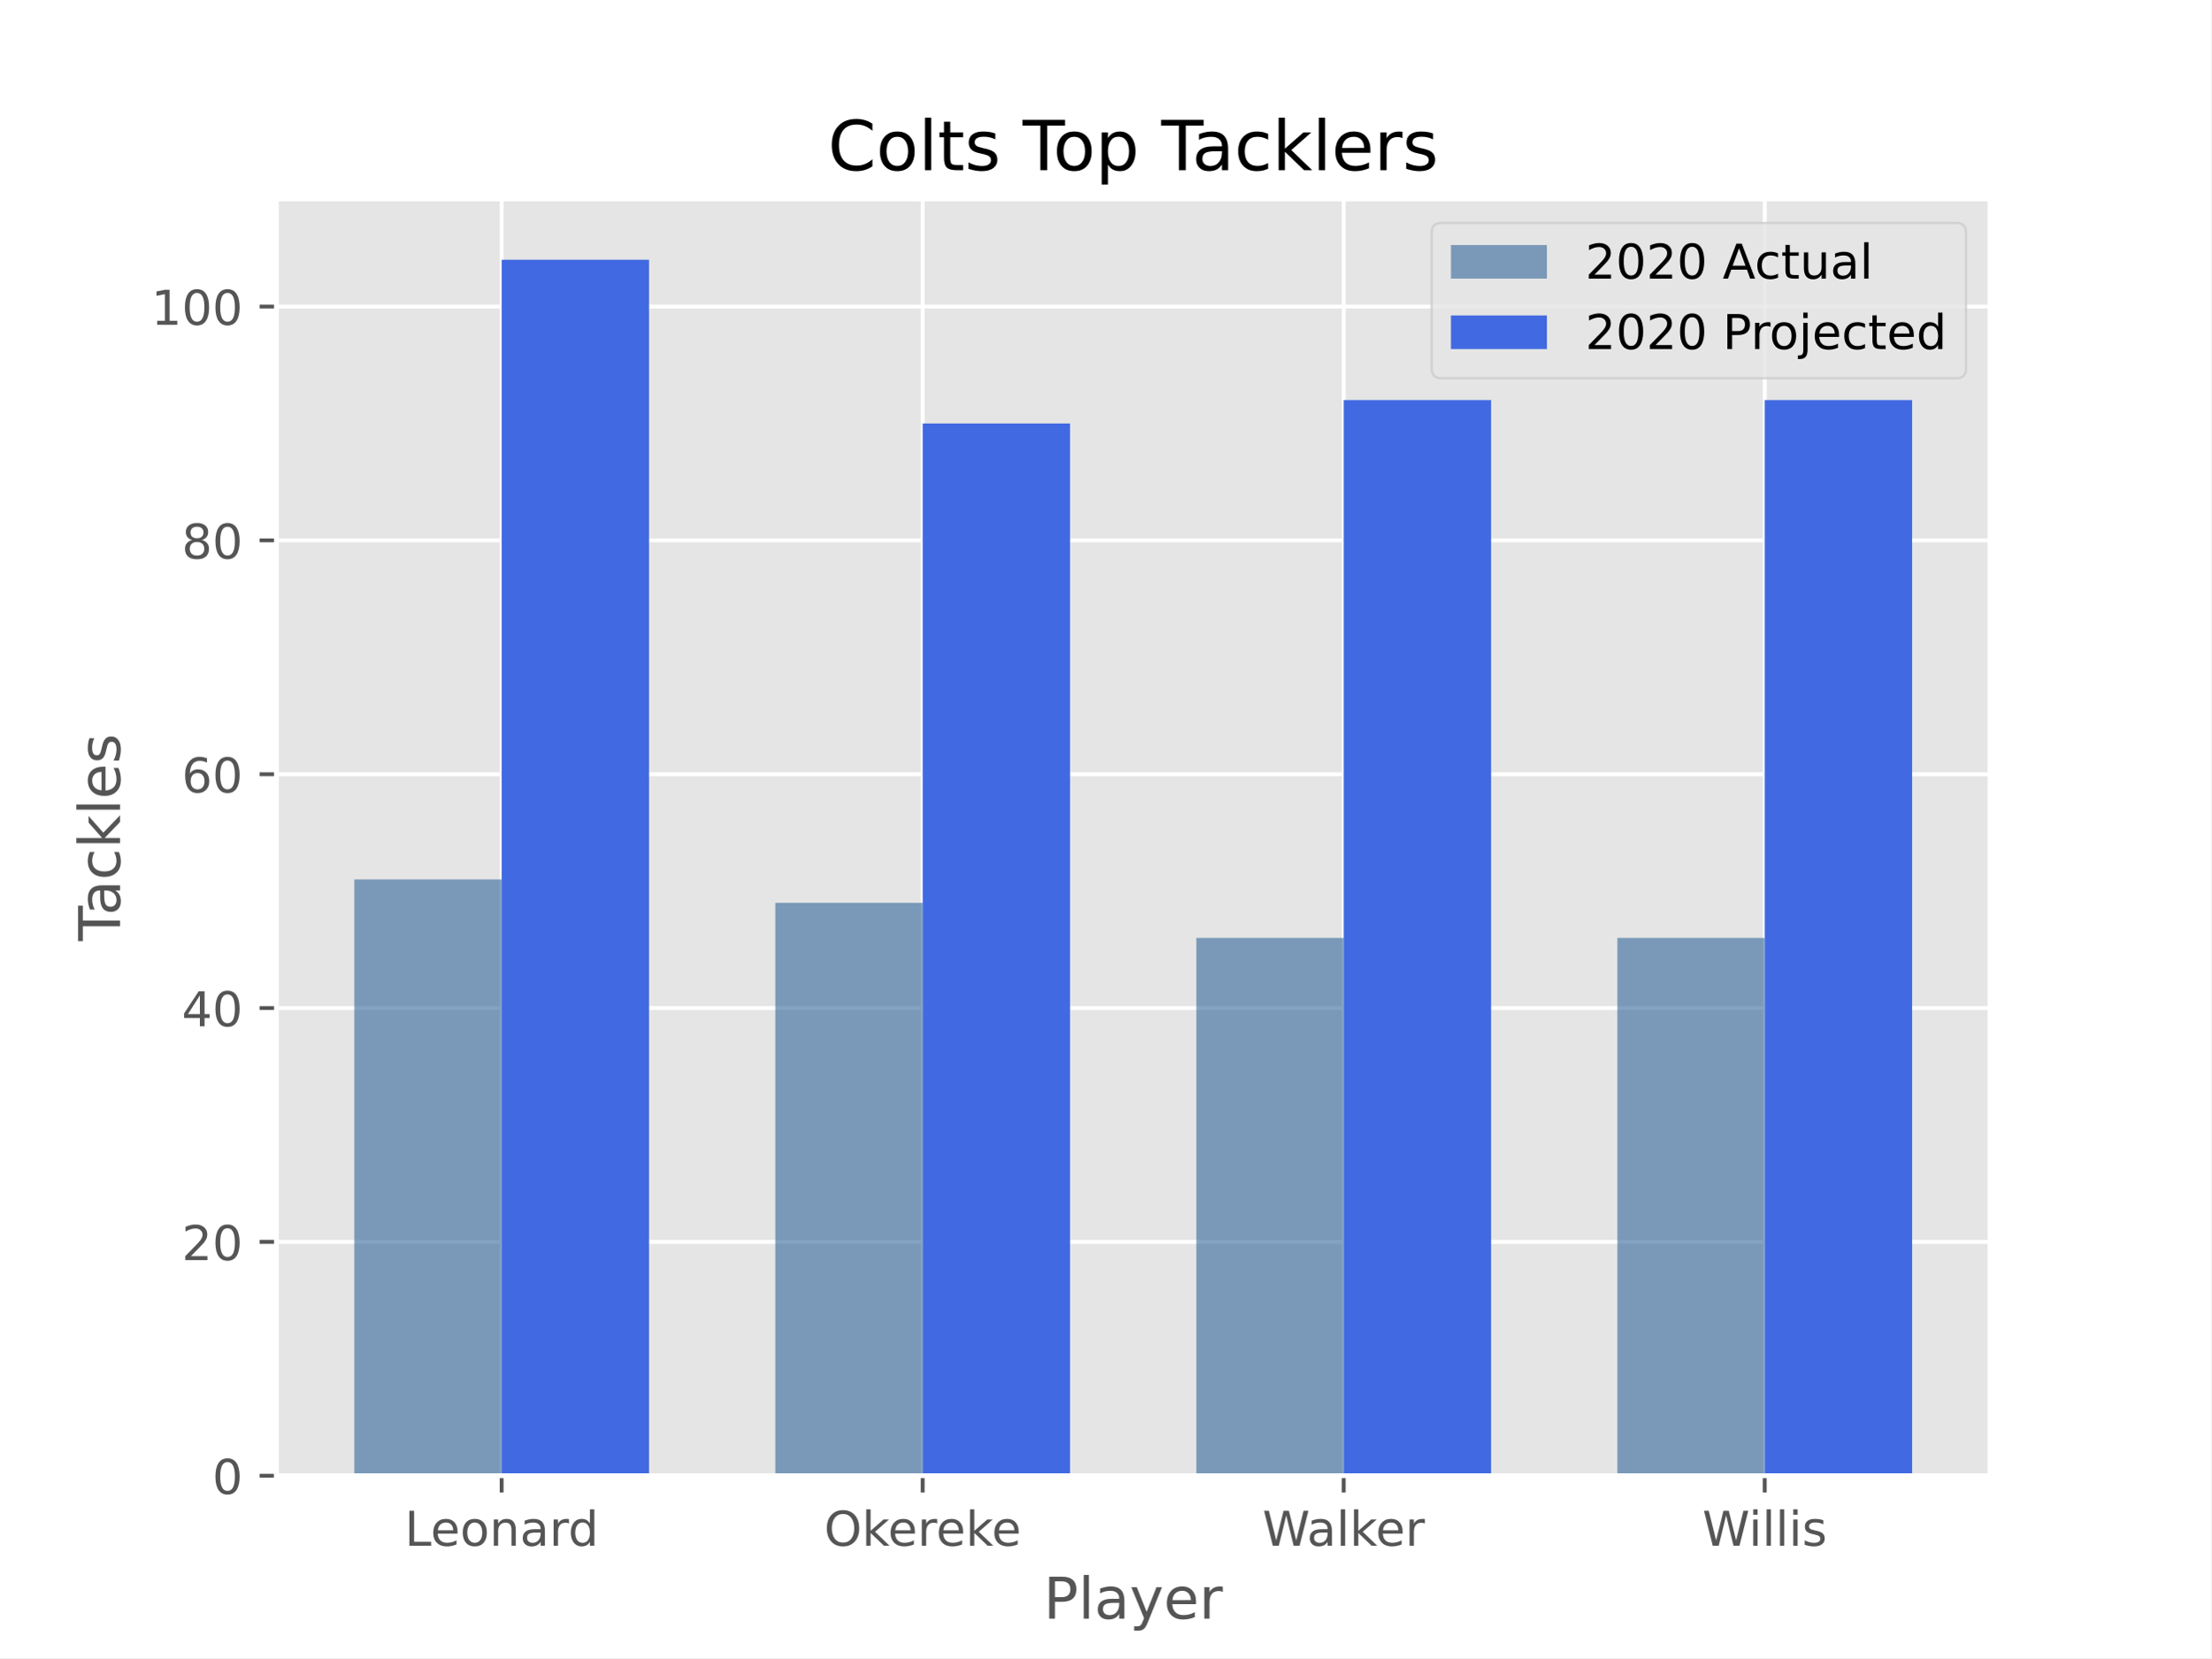
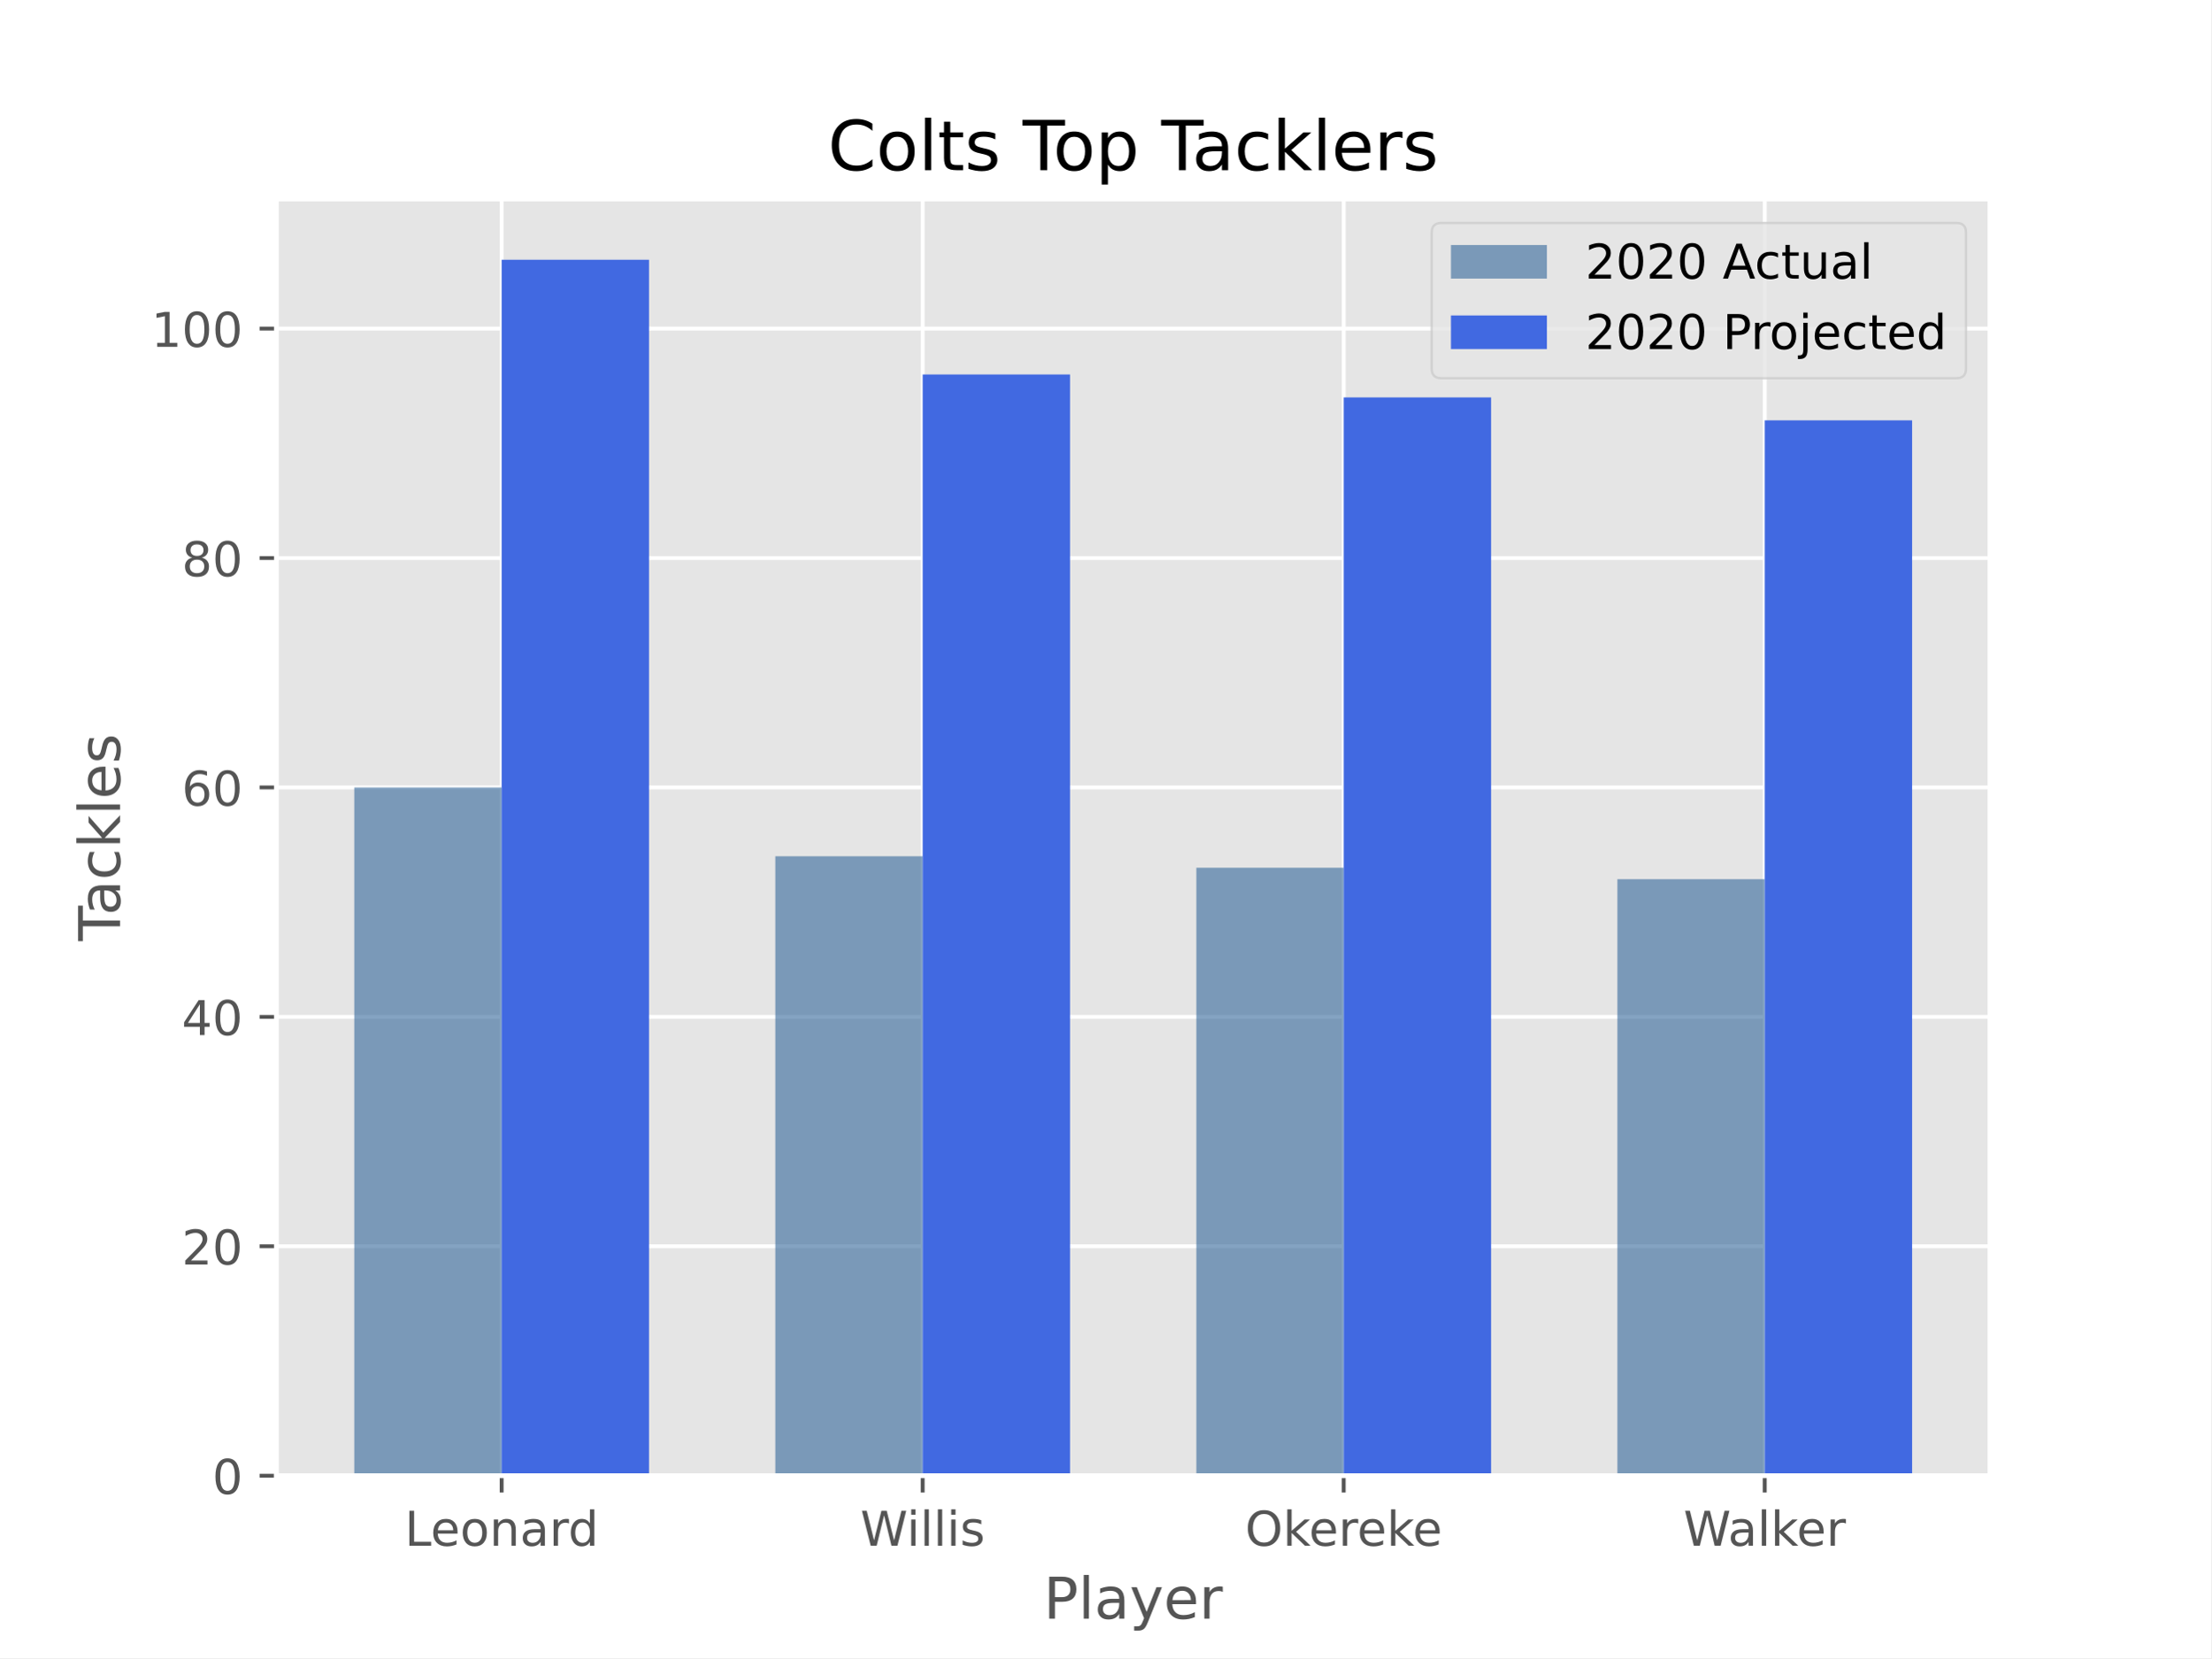
<svg xmlns="http://www.w3.org/2000/svg" xmlns:xlink="http://www.w3.org/1999/xlink" height="345.6pt" version="1.1" viewBox="0 0 460.8 345.6" width="460.8pt">
  <defs>
    <style type="text/css">*{stroke-linecap:butt;stroke-linejoin:round;}</style>
  </defs>
  <g id="figure_1">
    <g id="patch_1">
      <path d="M 0 345.6  L 460.8 345.6  L 460.8 0  L 0 0  z " style="fill:#ffffff;" />
    </g>
    <g id="axes_1">
      <g id="patch_2">
        <path d="M 57.6 307.584  L 414.72 307.584  L 414.72 41.472  L 57.6 41.472  z " style="fill:#e5e5e5;" />
      </g>
      <g id="matplotlib.axis_1">
        <g id="xtick_1">
          <g id="line2d_1">
-             <path clip-path="url(#p50f34c6abf)" d="M 104.543 307.584  L 104.543 41.472  " style="fill:none;stroke:#ffffff;stroke-linecap:square;stroke-width:0.8;" />
+             <path clip-path="url(#pe81baf5a8b)" d="M 104.543 307.584  L 104.543 41.472  " style="fill:none;stroke:#ffffff;stroke-linecap:square;stroke-width:0.8;" />
          </g>
          <g id="line2d_2">
            <defs>
-               <path d="M 0 0  L 0 3.5  " id="m2995b35ed6" style="stroke:#555555;stroke-width:0.8;" />
-             </defs>
-             <g>
-               <use style="fill:#555555;stroke:#555555;stroke-width:0.8;" x="104.543" xlink:href="#m2995b35ed6" y="307.584" />
+               <path d="M 0 0  L 0 3.5  " id="m7c65d17992" style="stroke:#555555;stroke-width:0.8;" />
+             </defs>
+             <g>
+               <use style="fill:#555555;stroke:#555555;stroke-width:0.8;" x="104.543" xlink:href="#m7c65d17992" y="307.584" />
            </g>
          </g>
          <g id="text_1">
            <g style="fill:#555555;" transform="translate(84.33392 322.1824)scale(0.1 -0.1)">
              <defs>
                <path d="M 9.812 72.906  L 19.672 72.906  L 19.672 8.297  L 55.172 8.297  L 55.172 0  L 9.812 0  z " id="DejaVuSans-76" />
                <path d="M 56.203 29.594  L 56.203 25.203  L 14.891 25.203  Q 15.484 15.922 20.484 11.062  Q 25.484 6.203 34.422 6.203  Q 39.594 6.203 44.453 7.469  Q 49.312 8.734 54.109 11.281  L 54.109 2.781  Q 49.266 0.734 44.188 -0.344  Q 39.109 -1.422 33.891 -1.422  Q 20.797 -1.422 13.156 6.188  Q 5.516 13.812 5.516 26.812  Q 5.516 40.234 12.766 48.109  Q 20.016 56 32.328 56  Q 43.359 56 49.781 48.891  Q 56.203 41.797 56.203 29.594  z M 47.219 32.234  Q 47.125 39.594 43.094 43.984  Q 39.062 48.391 32.422 48.391  Q 24.906 48.391 20.391 44.141  Q 15.875 39.891 15.188 32.172  z " id="DejaVuSans-101" />
                <path d="M 30.609 48.391  Q 23.391 48.391 19.188 42.75  Q 14.984 37.109 14.984 27.297  Q 14.984 17.484 19.156 11.844  Q 23.344 6.203 30.609 6.203  Q 37.797 6.203 41.984 11.859  Q 46.188 17.531 46.188 27.297  Q 46.188 37.016 41.984 42.703  Q 37.797 48.391 30.609 48.391  z M 30.609 56  Q 42.328 56 49.016 48.375  Q 55.719 40.766 55.719 27.297  Q 55.719 13.875 49.016 6.219  Q 42.328 -1.422 30.609 -1.422  Q 18.844 -1.422 12.172 6.219  Q 5.516 13.875 5.516 27.297  Q 5.516 40.766 12.172 48.375  Q 18.844 56 30.609 56  z " id="DejaVuSans-111" />
                <path d="M 54.891 33.016  L 54.891 0  L 45.906 0  L 45.906 32.719  Q 45.906 40.484 42.875 44.328  Q 39.844 48.188 33.797 48.188  Q 26.516 48.188 22.312 43.547  Q 18.109 38.922 18.109 30.906  L 18.109 0  L 9.078 0  L 9.078 54.688  L 18.109 54.688  L 18.109 46.188  Q 21.344 51.125 25.703 53.562  Q 30.078 56 35.797 56  Q 45.219 56 50.047 50.172  Q 54.891 44.344 54.891 33.016  z " id="DejaVuSans-110" />
                <path d="M 34.281 27.484  Q 23.391 27.484 19.188 25  Q 14.984 22.516 14.984 16.5  Q 14.984 11.719 18.141 8.906  Q 21.297 6.109 26.703 6.109  Q 34.188 6.109 38.703 11.406  Q 43.219 16.703 43.219 25.484  L 43.219 27.484  z M 52.203 31.203  L 52.203 0  L 43.219 0  L 43.219 8.297  Q 40.141 3.328 35.547 0.953  Q 30.953 -1.422 24.312 -1.422  Q 15.922 -1.422 10.953 3.297  Q 6 8.016 6 15.922  Q 6 25.141 12.172 29.828  Q 18.359 34.516 30.609 34.516  L 43.219 34.516  L 43.219 35.406  Q 43.219 41.609 39.141 45  Q 35.062 48.391 27.688 48.391  Q 23 48.391 18.547 47.266  Q 14.109 46.141 10.016 43.891  L 10.016 52.203  Q 14.938 54.109 19.578 55.047  Q 24.219 56 28.609 56  Q 40.484 56 46.344 49.844  Q 52.203 43.703 52.203 31.203  z " id="DejaVuSans-97" />
                <path d="M 41.109 46.297  Q 39.594 47.172 37.812 47.578  Q 36.031 48 33.891 48  Q 26.266 48 22.188 43.047  Q 18.109 38.094 18.109 28.812  L 18.109 0  L 9.078 0  L 9.078 54.688  L 18.109 54.688  L 18.109 46.188  Q 20.953 51.172 25.484 53.578  Q 30.031 56 36.531 56  Q 37.453 56 38.578 55.875  Q 39.703 55.766 41.062 55.516  z " id="DejaVuSans-114" />
                <path d="M 45.406 46.391  L 45.406 75.984  L 54.391 75.984  L 54.391 0  L 45.406 0  L 45.406 8.203  Q 42.578 3.328 38.25 0.953  Q 33.938 -1.422 27.875 -1.422  Q 17.969 -1.422 11.734 6.484  Q 5.516 14.406 5.516 27.297  Q 5.516 40.188 11.734 48.094  Q 17.969 56 27.875 56  Q 33.938 56 38.25 53.625  Q 42.578 51.266 45.406 46.391  z M 14.797 27.297  Q 14.797 17.391 18.875 11.75  Q 22.953 6.109 30.078 6.109  Q 37.203 6.109 41.297 11.75  Q 45.406 17.391 45.406 27.297  Q 45.406 37.203 41.297 42.844  Q 37.203 48.484 30.078 48.484  Q 22.953 48.484 18.875 42.844  Q 14.797 37.203 14.797 27.297  z " id="DejaVuSans-100" />
              </defs>
              <use xlink:href="#DejaVuSans-76" />
              <use x="53.963" xlink:href="#DejaVuSans-101" />
              <use x="115.486" xlink:href="#DejaVuSans-111" />
              <use x="176.668" xlink:href="#DejaVuSans-110" />
              <use x="240.047" xlink:href="#DejaVuSans-97" />
              <use x="301.326" xlink:href="#DejaVuSans-114" />
              <use x="340.689" xlink:href="#DejaVuSans-100" />
            </g>
          </g>
        </g>
        <g id="xtick_2">
          <g id="line2d_3">
-             <path clip-path="url(#p50f34c6abf)" d="M 192.288 307.584  L 192.288 41.472  " style="fill:none;stroke:#ffffff;stroke-linecap:square;stroke-width:0.8;" />
+             <path clip-path="url(#pe81baf5a8b)" d="M 192.288 307.584  L 192.288 41.472  " style="fill:none;stroke:#ffffff;stroke-linecap:square;stroke-width:0.8;" />
          </g>
          <g id="line2d_4">
            <g>
-               <use style="fill:#555555;stroke:#555555;stroke-width:0.8;" x="192.288" xlink:href="#m2995b35ed6" y="307.584" />
+               <use style="fill:#555555;stroke:#555555;stroke-width:0.8;" x="192.288" xlink:href="#m7c65d17992" y="307.584" />
            </g>
          </g>
          <g id="text_2">
-             <g style="fill:#555555;" transform="translate(171.751 322.1824)scale(0.1 -0.1)">
+             <g style="fill:#555555;" transform="translate(179.2956 322.1824)scale(0.1 -0.1)">
+               <defs>
+                 <path d="M 3.328 72.906  L 13.281 72.906  L 28.609 11.281  L 43.891 72.906  L 54.984 72.906  L 70.312 11.281  L 85.594 72.906  L 95.609 72.906  L 77.297 0  L 64.891 0  L 49.516 63.281  L 33.984 0  L 21.578 0  z " id="DejaVuSans-87" />
+                 <path d="M 9.422 54.688  L 18.406 54.688  L 18.406 0  L 9.422 0  z M 9.422 75.984  L 18.406 75.984  L 18.406 64.594  L 9.422 64.594  z " id="DejaVuSans-105" />
+                 <path d="M 9.422 75.984  L 18.406 75.984  L 18.406 0  L 9.422 0  z " id="DejaVuSans-108" />
+                 <path d="M 44.281 53.078  L 44.281 44.578  Q 40.484 46.531 36.375 47.5  Q 32.281 48.484 27.875 48.484  Q 21.188 48.484 17.844 46.438  Q 14.5 44.391 14.5 40.281  Q 14.5 37.156 16.891 35.375  Q 19.281 33.594 26.516 31.984  L 29.594 31.297  Q 39.156 29.25 43.188 25.516  Q 47.219 21.781 47.219 15.094  Q 47.219 7.469 41.188 3.016  Q 35.156 -1.422 24.609 -1.422  Q 20.219 -1.422 15.453 -0.562  Q 10.688 0.297 5.422 2  L 5.422 11.281  Q 10.406 8.688 15.234 7.391  Q 20.062 6.109 24.812 6.109  Q 31.156 6.109 34.562 8.281  Q 37.984 10.453 37.984 14.406  Q 37.984 18.062 35.516 20.016  Q 33.062 21.969 24.703 23.781  L 21.578 24.516  Q 13.234 26.266 9.516 29.906  Q 5.812 33.547 5.812 39.891  Q 5.812 47.609 11.281 51.797  Q 16.75 56 26.812 56  Q 31.781 56 36.172 55.266  Q 40.578 54.547 44.281 53.078  z " id="DejaVuSans-115" />
+               </defs>
+               <use xlink:href="#DejaVuSans-87" />
+               <use x="96.627" xlink:href="#DejaVuSans-105" />
+               <use x="124.41" xlink:href="#DejaVuSans-108" />
+               <use x="152.193" xlink:href="#DejaVuSans-108" />
+               <use x="179.977" xlink:href="#DejaVuSans-105" />
+               <use x="207.76" xlink:href="#DejaVuSans-115" />
+             </g>
+           </g>
+         </g>
+         <g id="xtick_3">
+           <g id="line2d_5">
+             <path clip-path="url(#pe81baf5a8b)" d="M 280.032 307.584  L 280.032 41.472  " style="fill:none;stroke:#ffffff;stroke-linecap:square;stroke-width:0.8;" />
+           </g>
+           <g id="line2d_6">
+             <g>
+               <use style="fill:#555555;stroke:#555555;stroke-width:0.8;" x="280.032" xlink:href="#m7c65d17992" y="307.584" />
+             </g>
+           </g>
+           <g id="text_3">
+             <g style="fill:#555555;" transform="translate(259.4955 322.1824)scale(0.1 -0.1)">
              <defs>
                <path d="M 39.406 66.219  Q 28.656 66.219 22.328 58.203  Q 16.016 50.203 16.016 36.375  Q 16.016 22.609 22.328 14.594  Q 28.656 6.594 39.406 6.594  Q 50.141 6.594 56.422 14.594  Q 62.703 22.609 62.703 36.375  Q 62.703 50.203 56.422 58.203  Q 50.141 66.219 39.406 66.219  z M 39.406 74.219  Q 54.734 74.219 63.906 63.938  Q 73.094 53.656 73.094 36.375  Q 73.094 19.141 63.906 8.859  Q 54.734 -1.422 39.406 -1.422  Q 24.031 -1.422 14.812 8.828  Q 5.609 19.094 5.609 36.375  Q 5.609 53.656 14.812 63.938  Q 24.031 74.219 39.406 74.219  z " id="DejaVuSans-79" />
                <path d="M 9.078 75.984  L 18.109 75.984  L 18.109 31.109  L 44.922 54.688  L 56.391 54.688  L 27.391 29.109  L 57.625 0  L 45.906 0  L 18.109 26.703  L 18.109 0  L 9.078 0  z " id="DejaVuSans-107" />
              </defs>
              <use xlink:href="#DejaVuSans-79" />
              <use x="78.711" xlink:href="#DejaVuSans-107" />
              <use x="132.996" xlink:href="#DejaVuSans-101" />
              <use x="194.52" xlink:href="#DejaVuSans-114" />
              <use x="233.383" xlink:href="#DejaVuSans-101" />
              <use x="294.906" xlink:href="#DejaVuSans-107" />
              <use x="349.191" xlink:href="#DejaVuSans-101" />
            </g>
          </g>
        </g>
-         <g id="xtick_3">
-           <g id="line2d_5">
-             <path clip-path="url(#p50f34c6abf)" d="M 280.032 307.584  L 280.032 41.472  " style="fill:none;stroke:#ffffff;stroke-linecap:square;stroke-width:0.8;" />
-           </g>
-           <g id="line2d_6">
-             <g>
-               <use style="fill:#555555;stroke:#555555;stroke-width:0.8;" x="280.032" xlink:href="#m2995b35ed6" y="307.584" />
-             </g>
-           </g>
-           <g id="text_3">
-             <g style="fill:#555555;" transform="translate(263.108 322.1824)scale(0.1 -0.1)">
-               <defs>
-                 <path d="M 3.328 72.906  L 13.281 72.906  L 28.609 11.281  L 43.891 72.906  L 54.984 72.906  L 70.312 11.281  L 85.594 72.906  L 95.609 72.906  L 77.297 0  L 64.891 0  L 49.516 63.281  L 33.984 0  L 21.578 0  z " id="DejaVuSans-87" />
-                 <path d="M 9.422 75.984  L 18.406 75.984  L 18.406 0  L 9.422 0  z " id="DejaVuSans-108" />
-               </defs>
+         <g id="xtick_4">
+           <g id="line2d_7">
+             <path clip-path="url(#pe81baf5a8b)" d="M 367.777 307.584  L 367.777 41.472  " style="fill:none;stroke:#ffffff;stroke-linecap:square;stroke-width:0.8;" />
+           </g>
+           <g id="line2d_8">
+             <g>
+               <use style="fill:#555555;stroke:#555555;stroke-width:0.8;" x="367.777" xlink:href="#m7c65d17992" y="307.584" />
+             </g>
+           </g>
+           <g id="text_4">
+             <g style="fill:#555555;" transform="translate(350.8525 322.1824)scale(0.1 -0.1)">
              <use xlink:href="#DejaVuSans-87" />
              <use x="92.502" xlink:href="#DejaVuSans-97" />
              <use x="153.781" xlink:href="#DejaVuSans-108" />
              <use x="181.564" xlink:href="#DejaVuSans-107" />
              <use x="235.85" xlink:href="#DejaVuSans-101" />
              <use x="297.373" xlink:href="#DejaVuSans-114" />
            </g>
          </g>
        </g>
-         <g id="xtick_4">
-           <g id="line2d_7">
-             <path clip-path="url(#p50f34c6abf)" d="M 367.777 307.584  L 367.777 41.472  " style="fill:none;stroke:#ffffff;stroke-linecap:square;stroke-width:0.8;" />
-           </g>
-           <g id="line2d_8">
-             <g>
-               <use style="fill:#555555;stroke:#555555;stroke-width:0.8;" x="367.777" xlink:href="#m2995b35ed6" y="307.584" />
-             </g>
-           </g>
-           <g id="text_4">
-             <g style="fill:#555555;" transform="translate(354.7845 322.1824)scale(0.1 -0.1)">
-               <defs>
-                 <path d="M 9.422 54.688  L 18.406 54.688  L 18.406 0  L 9.422 0  z M 9.422 75.984  L 18.406 75.984  L 18.406 64.594  L 9.422 64.594  z " id="DejaVuSans-105" />
-                 <path d="M 44.281 53.078  L 44.281 44.578  Q 40.484 46.531 36.375 47.5  Q 32.281 48.484 27.875 48.484  Q 21.188 48.484 17.844 46.438  Q 14.5 44.391 14.5 40.281  Q 14.5 37.156 16.891 35.375  Q 19.281 33.594 26.516 31.984  L 29.594 31.297  Q 39.156 29.25 43.188 25.516  Q 47.219 21.781 47.219 15.094  Q 47.219 7.469 41.188 3.016  Q 35.156 -1.422 24.609 -1.422  Q 20.219 -1.422 15.453 -0.562  Q 10.688 0.297 5.422 2  L 5.422 11.281  Q 10.406 8.688 15.234 7.391  Q 20.062 6.109 24.812 6.109  Q 31.156 6.109 34.562 8.281  Q 37.984 10.453 37.984 14.406  Q 37.984 18.062 35.516 20.016  Q 33.062 21.969 24.703 23.781  L 21.578 24.516  Q 13.234 26.266 9.516 29.906  Q 5.812 33.547 5.812 39.891  Q 5.812 47.609 11.281 51.797  Q 16.75 56 26.812 56  Q 31.781 56 36.172 55.266  Q 40.578 54.547 44.281 53.078  z " id="DejaVuSans-115" />
-               </defs>
-               <use xlink:href="#DejaVuSans-87" />
-               <use x="96.627" xlink:href="#DejaVuSans-105" />
-               <use x="124.41" xlink:href="#DejaVuSans-108" />
-               <use x="152.193" xlink:href="#DejaVuSans-108" />
-               <use x="179.977" xlink:href="#DejaVuSans-105" />
-               <use x="207.76" xlink:href="#DejaVuSans-115" />
-             </g>
-           </g>
-         </g>
        <g id="text_5">
          <g style="fill:#555555;" transform="translate(217.4888 337.3802)scale(0.12 -0.12)">
            <defs>
              <path d="M 19.672 64.797  L 19.672 37.406  L 32.078 37.406  Q 38.969 37.406 42.719 40.969  Q 46.484 44.531 46.484 51.125  Q 46.484 57.672 42.719 61.234  Q 38.969 64.797 32.078 64.797  z M 9.812 72.906  L 32.078 72.906  Q 44.344 72.906 50.609 67.359  Q 56.891 61.812 56.891 51.125  Q 56.891 40.328 50.609 34.812  Q 44.344 29.297 32.078 29.297  L 19.672 29.297  L 19.672 0  L 9.812 0  z " id="DejaVuSans-80" />
              <path d="M 32.172 -5.078  Q 28.375 -14.844 24.75 -17.812  Q 21.141 -20.797 15.094 -20.797  L 7.906 -20.797  L 7.906 -13.281  L 13.188 -13.281  Q 16.891 -13.281 18.938 -11.516  Q 21 -9.766 23.484 -3.219  L 25.094 0.875  L 2.984 54.688  L 12.5 54.688  L 29.594 11.922  L 46.688 54.688  L 56.203 54.688  z " id="DejaVuSans-121" />
            </defs>
            <use xlink:href="#DejaVuSans-80" />
            <use x="60.303" xlink:href="#DejaVuSans-108" />
            <use x="88.086" xlink:href="#DejaVuSans-97" />
            <use x="149.365" xlink:href="#DejaVuSans-121" />
            <use x="208.545" xlink:href="#DejaVuSans-101" />
            <use x="270.068" xlink:href="#DejaVuSans-114" />
          </g>
        </g>
      </g>
      <g id="matplotlib.axis_2">
        <g id="ytick_1">
          <g id="line2d_9">
-             <path clip-path="url(#p50f34c6abf)" d="M 57.6 307.584  L 414.72 307.584  " style="fill:none;stroke:#ffffff;stroke-linecap:square;stroke-width:0.8;" />
+             <path clip-path="url(#pe81baf5a8b)" d="M 57.6 307.584  L 414.72 307.584  " style="fill:none;stroke:#ffffff;stroke-linecap:square;stroke-width:0.8;" />
          </g>
          <g id="line2d_10">
            <defs>
-               <path d="M 0 0  L -3.5 0  " id="m4bfc56af3e" style="stroke:#555555;stroke-width:0.8;" />
-             </defs>
-             <g>
-               <use style="fill:#555555;stroke:#555555;stroke-width:0.8;" x="57.6" xlink:href="#m4bfc56af3e" y="307.584" />
+               <path d="M 0 0  L -3.5 0  " id="m7a294aa067" style="stroke:#555555;stroke-width:0.8;" />
+             </defs>
+             <g>
+               <use style="fill:#555555;stroke:#555555;stroke-width:0.8;" x="57.6" xlink:href="#m7a294aa067" y="307.584" />
            </g>
          </g>
          <g id="text_6">
            <g style="fill:#555555;" transform="translate(44.2375 311.3832)scale(0.1 -0.1)">
              <defs>
                <path d="M 31.781 66.406  Q 24.172 66.406 20.328 58.906  Q 16.5 51.422 16.5 36.375  Q 16.5 21.391 20.328 13.891  Q 24.172 6.391 31.781 6.391  Q 39.453 6.391 43.281 13.891  Q 47.125 21.391 47.125 36.375  Q 47.125 51.422 43.281 58.906  Q 39.453 66.406 31.781 66.406  z M 31.781 74.219  Q 44.047 74.219 50.516 64.516  Q 56.984 54.828 56.984 36.375  Q 56.984 17.969 50.516 8.266  Q 44.047 -1.422 31.781 -1.422  Q 19.531 -1.422 13.062 8.266  Q 6.594 17.969 6.594 36.375  Q 6.594 54.828 13.062 64.516  Q 19.531 74.219 31.781 74.219  z " id="DejaVuSans-48" />
              </defs>
              <use xlink:href="#DejaVuSans-48" />
            </g>
          </g>
        </g>
        <g id="ytick_2">
          <g id="line2d_11">
-             <path clip-path="url(#p50f34c6abf)" d="M 57.6 258.846  L 414.72 258.846  " style="fill:none;stroke:#ffffff;stroke-linecap:square;stroke-width:0.8;" />
+             <path clip-path="url(#pe81baf5a8b)" d="M 57.6 259.765  L 414.72 259.765  " style="fill:none;stroke:#ffffff;stroke-linecap:square;stroke-width:0.8;" />
          </g>
          <g id="line2d_12">
            <g>
-               <use style="fill:#555555;stroke:#555555;stroke-width:0.8;" x="57.6" xlink:href="#m4bfc56af3e" y="258.846" />
+               <use style="fill:#555555;stroke:#555555;stroke-width:0.8;" x="57.6" xlink:href="#m7a294aa067" y="259.765" />
            </g>
          </g>
          <g id="text_7">
-             <g style="fill:#555555;" transform="translate(37.875 262.6448)scale(0.1 -0.1)">
+             <g style="fill:#555555;" transform="translate(37.875 263.5644)scale(0.1 -0.1)">
              <defs>
                <path d="M 19.188 8.297  L 53.609 8.297  L 53.609 0  L 7.328 0  L 7.328 8.297  Q 12.938 14.109 22.625 23.891  Q 32.328 33.688 34.812 36.531  Q 39.547 41.844 41.422 45.531  Q 43.312 49.219 43.312 52.781  Q 43.312 58.594 39.234 62.25  Q 35.156 65.922 28.609 65.922  Q 23.969 65.922 18.812 64.312  Q 13.672 62.703 7.812 59.422  L 7.812 69.391  Q 13.766 71.781 18.938 73  Q 24.125 74.219 28.422 74.219  Q 39.75 74.219 46.484 68.547  Q 53.219 62.891 53.219 53.422  Q 53.219 48.922 51.531 44.891  Q 49.859 40.875 45.406 35.406  Q 44.188 33.984 37.641 27.219  Q 31.109 20.453 19.188 8.297  z " id="DejaVuSans-50" />
              </defs>
              <use xlink:href="#DejaVuSans-50" />
              <use x="63.623" xlink:href="#DejaVuSans-48" />
            </g>
          </g>
        </g>
        <g id="ytick_3">
          <g id="line2d_13">
-             <path clip-path="url(#p50f34c6abf)" d="M 57.6 210.107  L 414.72 210.107  " style="fill:none;stroke:#ffffff;stroke-linecap:square;stroke-width:0.8;" />
+             <path clip-path="url(#pe81baf5a8b)" d="M 57.6 211.946  L 414.72 211.946  " style="fill:none;stroke:#ffffff;stroke-linecap:square;stroke-width:0.8;" />
          </g>
          <g id="line2d_14">
            <g>
-               <use style="fill:#555555;stroke:#555555;stroke-width:0.8;" x="57.6" xlink:href="#m4bfc56af3e" y="210.107" />
+               <use style="fill:#555555;stroke:#555555;stroke-width:0.8;" x="57.6" xlink:href="#m7a294aa067" y="211.946" />
            </g>
          </g>
          <g id="text_8">
-             <g style="fill:#555555;" transform="translate(37.875 213.9063)scale(0.1 -0.1)">
+             <g style="fill:#555555;" transform="translate(37.875 215.7455)scale(0.1 -0.1)">
              <defs>
                <path d="M 37.797 64.312  L 12.891 25.391  L 37.797 25.391  z M 35.203 72.906  L 47.609 72.906  L 47.609 25.391  L 58.016 25.391  L 58.016 17.188  L 47.609 17.188  L 47.609 0  L 37.797 0  L 37.797 17.188  L 4.891 17.188  L 4.891 26.703  z " id="DejaVuSans-52" />
              </defs>
              <use xlink:href="#DejaVuSans-52" />
              <use x="63.623" xlink:href="#DejaVuSans-48" />
            </g>
          </g>
        </g>
        <g id="ytick_4">
          <g id="line2d_15">
-             <path clip-path="url(#p50f34c6abf)" d="M 57.6 161.369  L 414.72 161.369  " style="fill:none;stroke:#ffffff;stroke-linecap:square;stroke-width:0.8;" />
+             <path clip-path="url(#pe81baf5a8b)" d="M 57.6 164.127  L 414.72 164.127  " style="fill:none;stroke:#ffffff;stroke-linecap:square;stroke-width:0.8;" />
          </g>
          <g id="line2d_16">
            <g>
-               <use style="fill:#555555;stroke:#555555;stroke-width:0.8;" x="57.6" xlink:href="#m4bfc56af3e" y="161.369" />
+               <use style="fill:#555555;stroke:#555555;stroke-width:0.8;" x="57.6" xlink:href="#m7a294aa067" y="164.127" />
            </g>
          </g>
          <g id="text_9">
-             <g style="fill:#555555;" transform="translate(37.875 165.1678)scale(0.1 -0.1)">
+             <g style="fill:#555555;" transform="translate(37.875 167.9266)scale(0.1 -0.1)">
              <defs>
                <path d="M 33.016 40.375  Q 26.375 40.375 22.484 35.828  Q 18.609 31.297 18.609 23.391  Q 18.609 15.531 22.484 10.953  Q 26.375 6.391 33.016 6.391  Q 39.656 6.391 43.531 10.953  Q 47.406 15.531 47.406 23.391  Q 47.406 31.297 43.531 35.828  Q 39.656 40.375 33.016 40.375  z M 52.594 71.297  L 52.594 62.312  Q 48.875 64.062 45.094 64.984  Q 41.312 65.922 37.594 65.922  Q 27.828 65.922 22.672 59.328  Q 17.531 52.734 16.797 39.406  Q 19.672 43.656 24.016 45.922  Q 28.375 48.188 33.594 48.188  Q 44.578 48.188 50.953 41.516  Q 57.328 34.859 57.328 23.391  Q 57.328 12.156 50.688 5.359  Q 44.047 -1.422 33.016 -1.422  Q 20.359 -1.422 13.672 8.266  Q 6.984 17.969 6.984 36.375  Q 6.984 53.656 15.188 63.938  Q 23.391 74.219 37.203 74.219  Q 40.922 74.219 44.703 73.484  Q 48.484 72.75 52.594 71.297  z " id="DejaVuSans-54" />
              </defs>
              <use xlink:href="#DejaVuSans-54" />
              <use x="63.623" xlink:href="#DejaVuSans-48" />
            </g>
          </g>
        </g>
        <g id="ytick_5">
          <g id="line2d_17">
-             <path clip-path="url(#p50f34c6abf)" d="M 57.6 112.63  L 414.72 112.63  " style="fill:none;stroke:#ffffff;stroke-linecap:square;stroke-width:0.8;" />
+             <path clip-path="url(#pe81baf5a8b)" d="M 57.6 116.309  L 414.72 116.309  " style="fill:none;stroke:#ffffff;stroke-linecap:square;stroke-width:0.8;" />
          </g>
          <g id="line2d_18">
            <g>
-               <use style="fill:#555555;stroke:#555555;stroke-width:0.8;" x="57.6" xlink:href="#m4bfc56af3e" y="112.63" />
+               <use style="fill:#555555;stroke:#555555;stroke-width:0.8;" x="57.6" xlink:href="#m7a294aa067" y="116.309" />
            </g>
          </g>
          <g id="text_10">
-             <g style="fill:#555555;" transform="translate(37.875 116.4294)scale(0.1 -0.1)">
+             <g style="fill:#555555;" transform="translate(37.875 120.1077)scale(0.1 -0.1)">
              <defs>
                <path d="M 31.781 34.625  Q 24.75 34.625 20.719 30.859  Q 16.703 27.094 16.703 20.516  Q 16.703 13.922 20.719 10.156  Q 24.75 6.391 31.781 6.391  Q 38.812 6.391 42.859 10.172  Q 46.922 13.969 46.922 20.516  Q 46.922 27.094 42.891 30.859  Q 38.875 34.625 31.781 34.625  z M 21.922 38.812  Q 15.578 40.375 12.031 44.719  Q 8.5 49.078 8.5 55.328  Q 8.5 64.062 14.719 69.141  Q 20.953 74.219 31.781 74.219  Q 42.672 74.219 48.875 69.141  Q 55.078 64.062 55.078 55.328  Q 55.078 49.078 51.531 44.719  Q 48 40.375 41.703 38.812  Q 48.828 37.156 52.797 32.312  Q 56.781 27.484 56.781 20.516  Q 56.781 9.906 50.312 4.234  Q 43.844 -1.422 31.781 -1.422  Q 19.734 -1.422 13.25 4.234  Q 6.781 9.906 6.781 20.516  Q 6.781 27.484 10.781 32.312  Q 14.797 37.156 21.922 38.812  z M 18.312 54.391  Q 18.312 48.734 21.844 45.562  Q 25.391 42.391 31.781 42.391  Q 38.141 42.391 41.719 45.562  Q 45.312 48.734 45.312 54.391  Q 45.312 60.062 41.719 63.234  Q 38.141 66.406 31.781 66.406  Q 25.391 66.406 21.844 63.234  Q 18.312 60.062 18.312 54.391  z " id="DejaVuSans-56" />
              </defs>
              <use xlink:href="#DejaVuSans-56" />
              <use x="63.623" xlink:href="#DejaVuSans-48" />
            </g>
          </g>
        </g>
        <g id="ytick_6">
          <g id="line2d_19">
-             <path clip-path="url(#p50f34c6abf)" d="M 57.6 63.892  L 414.72 63.892  " style="fill:none;stroke:#ffffff;stroke-linecap:square;stroke-width:0.8;" />
+             <path clip-path="url(#pe81baf5a8b)" d="M 57.6 68.49  L 414.72 68.49  " style="fill:none;stroke:#ffffff;stroke-linecap:square;stroke-width:0.8;" />
          </g>
          <g id="line2d_20">
            <g>
-               <use style="fill:#555555;stroke:#555555;stroke-width:0.8;" x="57.6" xlink:href="#m4bfc56af3e" y="63.892" />
+               <use style="fill:#555555;stroke:#555555;stroke-width:0.8;" x="57.6" xlink:href="#m7a294aa067" y="68.49" />
            </g>
          </g>
          <g id="text_11">
-             <g style="fill:#555555;" transform="translate(31.5125 67.69091)scale(0.1 -0.1)">
+             <g style="fill:#555555;" transform="translate(31.5125 72.28888)scale(0.1 -0.1)">
              <defs>
                <path d="M 12.406 8.297  L 28.516 8.297  L 28.516 63.922  L 10.984 60.406  L 10.984 69.391  L 28.422 72.906  L 38.281 72.906  L 38.281 8.297  L 54.391 8.297  L 54.391 0  L 12.406 0  z " id="DejaVuSans-49" />
              </defs>
              <use xlink:href="#DejaVuSans-49" />
              <use x="63.623" xlink:href="#DejaVuSans-48" />
              <use x="127.246" xlink:href="#DejaVuSans-48" />
            </g>
          </g>
        </g>
        <g id="text_12">
          <g style="fill:#555555;" transform="translate(25.01687 196.1374)rotate(-90)scale(0.12 -0.12)">
            <defs>
              <path d="M -0.297 72.906  L 61.375 72.906  L 61.375 64.594  L 35.5 64.594  L 35.5 0  L 25.594 0  L 25.594 64.594  L -0.297 64.594  z " id="DejaVuSans-84" />
              <path d="M 48.781 52.594  L 48.781 44.188  Q 44.969 46.297 41.141 47.344  Q 37.312 48.391 33.406 48.391  Q 24.656 48.391 19.812 42.844  Q 14.984 37.312 14.984 27.297  Q 14.984 17.281 19.812 11.734  Q 24.656 6.203 33.406 6.203  Q 37.312 6.203 41.141 7.25  Q 44.969 8.297 48.781 10.406  L 48.781 2.094  Q 45.016 0.344 40.984 -0.531  Q 36.969 -1.422 32.422 -1.422  Q 20.062 -1.422 12.781 6.344  Q 5.516 14.109 5.516 27.297  Q 5.516 40.672 12.859 48.328  Q 20.219 56 33.016 56  Q 37.156 56 41.109 55.141  Q 45.062 54.297 48.781 52.594  z " id="DejaVuSans-99" />
            </defs>
            <use xlink:href="#DejaVuSans-84" />
            <use x="44.584" xlink:href="#DejaVuSans-97" />
            <use x="105.863" xlink:href="#DejaVuSans-99" />
            <use x="160.844" xlink:href="#DejaVuSans-107" />
            <use x="218.754" xlink:href="#DejaVuSans-108" />
            <use x="246.537" xlink:href="#DejaVuSans-101" />
            <use x="308.061" xlink:href="#DejaVuSans-115" />
          </g>
        </g>
      </g>
      <g id="patch_3">
-         <path clip-path="url(#p50f34c6abf)" d="M 73.833 307.584  L 104.543 307.584  L 104.543 183.301  L 73.833 183.301  z " style="fill:#336699;fill-opacity:0.6;" />
+         <path clip-path="url(#pe81baf5a8b)" d="M 73.833 307.584  L 104.543 307.584  L 104.543 164.127  L 73.833 164.127  z " style="fill:#336699;fill-opacity:0.6;" />
      </g>
      <g id="patch_4">
-         <path clip-path="url(#p50f34c6abf)" d="M 161.577 307.584  L 192.288 307.584  L 192.288 188.175  L 161.577 188.175  z " style="fill:#336699;fill-opacity:0.6;" />
+         <path clip-path="url(#pe81baf5a8b)" d="M 161.577 307.584  L 192.288 307.584  L 192.288 178.473  L 161.577 178.473  z " style="fill:#336699;fill-opacity:0.6;" />
      </g>
      <g id="patch_5">
-         <path clip-path="url(#p50f34c6abf)" d="M 249.322 307.584  L 280.032 307.584  L 280.032 195.486  L 249.322 195.486  z " style="fill:#336699;fill-opacity:0.6;" />
+         <path clip-path="url(#pe81baf5a8b)" d="M 249.322 307.584  L 280.032 307.584  L 280.032 180.864  L 249.322 180.864  z " style="fill:#336699;fill-opacity:0.6;" />
      </g>
      <g id="patch_6">
-         <path clip-path="url(#p50f34c6abf)" d="M 337.066 307.584  L 367.777 307.584  L 367.777 195.486  L 337.066 195.486  z " style="fill:#336699;fill-opacity:0.6;" />
+         <path clip-path="url(#pe81baf5a8b)" d="M 337.066 307.584  L 367.777 307.584  L 367.777 183.255  L 337.066 183.255  z " style="fill:#336699;fill-opacity:0.6;" />
      </g>
      <g id="patch_7">
-         <path clip-path="url(#p50f34c6abf)" d="M 104.543 307.584  L 135.254 307.584  L 135.254 54.144  L 104.543 54.144  z " style="fill:#4169e1;" />
+         <path clip-path="url(#pe81baf5a8b)" d="M 104.543 307.584  L 135.254 307.584  L 135.254 54.144  L 104.543 54.144  z " style="fill:#4169e1;" />
      </g>
      <g id="patch_8">
-         <path clip-path="url(#p50f34c6abf)" d="M 192.288 307.584  L 222.998 307.584  L 222.998 88.261  L 192.288 88.261  z " style="fill:#4169e1;" />
+         <path clip-path="url(#pe81baf5a8b)" d="M 192.288 307.584  L 222.998 307.584  L 222.998 78.053  L 192.288 78.053  z " style="fill:#4169e1;" />
      </g>
      <g id="patch_9">
-         <path clip-path="url(#p50f34c6abf)" d="M 280.032 307.584  L 310.743 307.584  L 310.743 83.387  L 280.032 83.387  z " style="fill:#4169e1;" />
+         <path clip-path="url(#pe81baf5a8b)" d="M 280.032 307.584  L 310.743 307.584  L 310.743 82.835  L 280.032 82.835  z " style="fill:#4169e1;" />
      </g>
      <g id="patch_10">
-         <path clip-path="url(#p50f34c6abf)" d="M 367.777 307.584  L 398.487 307.584  L 398.487 83.387  L 367.777 83.387  z " style="fill:#4169e1;" />
+         <path clip-path="url(#pe81baf5a8b)" d="M 367.777 307.584  L 398.487 307.584  L 398.487 87.617  L 367.777 87.617  z " style="fill:#4169e1;" />
      </g>
      <g id="patch_11">
        <path d="M 57.6 307.584  L 57.6 41.472  " style="fill:none;stroke:#ffffff;stroke-linecap:square;stroke-linejoin:miter;" />
      </g>
      <g id="patch_12">
        <path d="M 414.72 307.584  L 414.72 41.472  " style="fill:none;stroke:#ffffff;stroke-linecap:square;stroke-linejoin:miter;" />
      </g>
      <g id="patch_13">
        <path d="M 57.6 307.584  L 414.72 307.584  " style="fill:none;stroke:#ffffff;stroke-linecap:square;stroke-linejoin:miter;" />
      </g>
      <g id="patch_14">
        <path d="M 57.6 41.472  L 414.72 41.472  " style="fill:none;stroke:#ffffff;stroke-linecap:square;stroke-linejoin:miter;" />
      </g>
      <g id="text_13">
        <g transform="translate(172.5356 35.472)scale(0.144 -0.144)">
          <defs>
            <path d="M 64.406 67.281  L 64.406 56.891  Q 59.422 61.531 53.781 63.812  Q 48.141 66.109 41.797 66.109  Q 29.297 66.109 22.656 58.469  Q 16.016 50.828 16.016 36.375  Q 16.016 21.969 22.656 14.328  Q 29.297 6.688 41.797 6.688  Q 48.141 6.688 53.781 8.984  Q 59.422 11.281 64.406 15.922  L 64.406 5.609  Q 59.234 2.094 53.438 0.328  Q 47.656 -1.422 41.219 -1.422  Q 24.656 -1.422 15.125 8.703  Q 5.609 18.844 5.609 36.375  Q 5.609 53.953 15.125 64.078  Q 24.656 74.219 41.219 74.219  Q 47.75 74.219 53.531 72.484  Q 59.328 70.75 64.406 67.281  z " id="DejaVuSans-67" />
            <path d="M 18.312 70.219  L 18.312 54.688  L 36.812 54.688  L 36.812 47.703  L 18.312 47.703  L 18.312 18.016  Q 18.312 11.328 20.141 9.422  Q 21.969 7.516 27.594 7.516  L 36.812 7.516  L 36.812 0  L 27.594 0  Q 17.188 0 13.234 3.875  Q 9.281 7.766 9.281 18.016  L 9.281 47.703  L 2.688 47.703  L 2.688 54.688  L 9.281 54.688  L 9.281 70.219  z " id="DejaVuSans-116" />
            <path id="DejaVuSans-32" />
            <path d="M 18.109 8.203  L 18.109 -20.797  L 9.078 -20.797  L 9.078 54.688  L 18.109 54.688  L 18.109 46.391  Q 20.953 51.266 25.266 53.625  Q 29.594 56 35.594 56  Q 45.562 56 51.781 48.094  Q 58.016 40.188 58.016 27.297  Q 58.016 14.406 51.781 6.484  Q 45.562 -1.422 35.594 -1.422  Q 29.594 -1.422 25.266 0.953  Q 20.953 3.328 18.109 8.203  z M 48.688 27.297  Q 48.688 37.203 44.609 42.844  Q 40.531 48.484 33.406 48.484  Q 26.266 48.484 22.188 42.844  Q 18.109 37.203 18.109 27.297  Q 18.109 17.391 22.188 11.75  Q 26.266 6.109 33.406 6.109  Q 40.531 6.109 44.609 11.75  Q 48.688 17.391 48.688 27.297  z " id="DejaVuSans-112" />
          </defs>
          <use xlink:href="#DejaVuSans-67" />
          <use x="69.824" xlink:href="#DejaVuSans-111" />
          <use x="131.006" xlink:href="#DejaVuSans-108" />
          <use x="158.789" xlink:href="#DejaVuSans-116" />
          <use x="197.998" xlink:href="#DejaVuSans-115" />
          <use x="250.098" xlink:href="#DejaVuSans-32" />
          <use x="281.885" xlink:href="#DejaVuSans-84" />
          <use x="325.969" xlink:href="#DejaVuSans-111" />
          <use x="387.15" xlink:href="#DejaVuSans-112" />
          <use x="450.627" xlink:href="#DejaVuSans-32" />
          <use x="482.414" xlink:href="#DejaVuSans-84" />
          <use x="526.998" xlink:href="#DejaVuSans-97" />
          <use x="588.277" xlink:href="#DejaVuSans-99" />
          <use x="643.258" xlink:href="#DejaVuSans-107" />
          <use x="701.168" xlink:href="#DejaVuSans-108" />
          <use x="728.951" xlink:href="#DejaVuSans-101" />
          <use x="790.475" xlink:href="#DejaVuSans-114" />
          <use x="831.588" xlink:href="#DejaVuSans-115" />
        </g>
      </g>
      <g id="legend_1">
        <g id="patch_15">
          <path d="M 300.381 78.828  L 407.72 78.828  Q 409.72 78.828 409.72 76.828  L 409.72 48.472  Q 409.72 46.472 407.72 46.472  L 300.381 46.472  Q 298.381 46.472 298.381 48.472  L 298.381 76.828  Q 298.381 78.828 300.381 78.828  z " style="fill:#e5e5e5;opacity:0.8;stroke:#cccccc;stroke-linejoin:miter;stroke-width:0.5;" />
        </g>
        <g id="patch_16">
          <path d="M 302.381 58.07  L 322.381 58.07  L 322.381 51.07  L 302.381 51.07  z " style="fill:#336699;fill-opacity:0.6;" />
        </g>
        <g id="text_14">
          <g transform="translate(330.3809 58.07044)scale(0.1 -0.1)">
            <defs>
              <path d="M 34.188 63.188  L 20.797 26.906  L 47.609 26.906  z M 28.609 72.906  L 39.797 72.906  L 67.578 0  L 57.328 0  L 50.688 18.703  L 17.828 18.703  L 11.188 0  L 0.781 0  z " id="DejaVuSans-65" />
              <path d="M 8.5 21.578  L 8.5 54.688  L 17.484 54.688  L 17.484 21.922  Q 17.484 14.156 20.5 10.266  Q 23.531 6.391 29.594 6.391  Q 36.859 6.391 41.078 11.031  Q 45.312 15.672 45.312 23.688  L 45.312 54.688  L 54.297 54.688  L 54.297 0  L 45.312 0  L 45.312 8.406  Q 42.047 3.422 37.719 1  Q 33.406 -1.422 27.688 -1.422  Q 18.266 -1.422 13.375 4.438  Q 8.5 10.297 8.5 21.578  z M 31.109 56  z " id="DejaVuSans-117" />
            </defs>
            <use xlink:href="#DejaVuSans-50" />
            <use x="63.623" xlink:href="#DejaVuSans-48" />
            <use x="127.246" xlink:href="#DejaVuSans-50" />
            <use x="190.869" xlink:href="#DejaVuSans-48" />
            <use x="254.492" xlink:href="#DejaVuSans-32" />
            <use x="286.279" xlink:href="#DejaVuSans-65" />
            <use x="352.938" xlink:href="#DejaVuSans-99" />
            <use x="407.918" xlink:href="#DejaVuSans-116" />
            <use x="447.127" xlink:href="#DejaVuSans-117" />
            <use x="510.506" xlink:href="#DejaVuSans-97" />
            <use x="571.785" xlink:href="#DejaVuSans-108" />
          </g>
        </g>
        <g id="patch_17">
          <path d="M 302.381 72.749  L 322.381 72.749  L 322.381 65.749  L 302.381 65.749  z " style="fill:#4169e1;" />
        </g>
        <g id="text_15">
          <g transform="translate(330.3809 72.74856)scale(0.1 -0.1)">
            <defs>
              <path d="M 9.422 54.688  L 18.406 54.688  L 18.406 -0.984  Q 18.406 -11.422 14.422 -16.109  Q 10.453 -20.797 1.609 -20.797  L -1.812 -20.797  L -1.812 -13.188  L 0.594 -13.188  Q 5.719 -13.188 7.562 -10.812  Q 9.422 -8.453 9.422 -0.984  z M 9.422 75.984  L 18.406 75.984  L 18.406 64.594  L 9.422 64.594  z " id="DejaVuSans-106" />
            </defs>
            <use xlink:href="#DejaVuSans-50" />
            <use x="63.623" xlink:href="#DejaVuSans-48" />
            <use x="127.246" xlink:href="#DejaVuSans-50" />
            <use x="190.869" xlink:href="#DejaVuSans-48" />
            <use x="254.492" xlink:href="#DejaVuSans-32" />
            <use x="286.279" xlink:href="#DejaVuSans-80" />
            <use x="344.832" xlink:href="#DejaVuSans-114" />
            <use x="383.695" xlink:href="#DejaVuSans-111" />
            <use x="444.877" xlink:href="#DejaVuSans-106" />
            <use x="472.66" xlink:href="#DejaVuSans-101" />
            <use x="534.184" xlink:href="#DejaVuSans-99" />
            <use x="589.164" xlink:href="#DejaVuSans-116" />
            <use x="628.373" xlink:href="#DejaVuSans-101" />
            <use x="689.896" xlink:href="#DejaVuSans-100" />
          </g>
        </g>
      </g>
    </g>
  </g>
  <defs>
-     <clipPath id="p50f34c6abf">
+     <clipPath id="pe81baf5a8b">
      <rect height="266.112" width="357.12" x="57.6" y="41.472" />
    </clipPath>
  </defs>
</svg>
